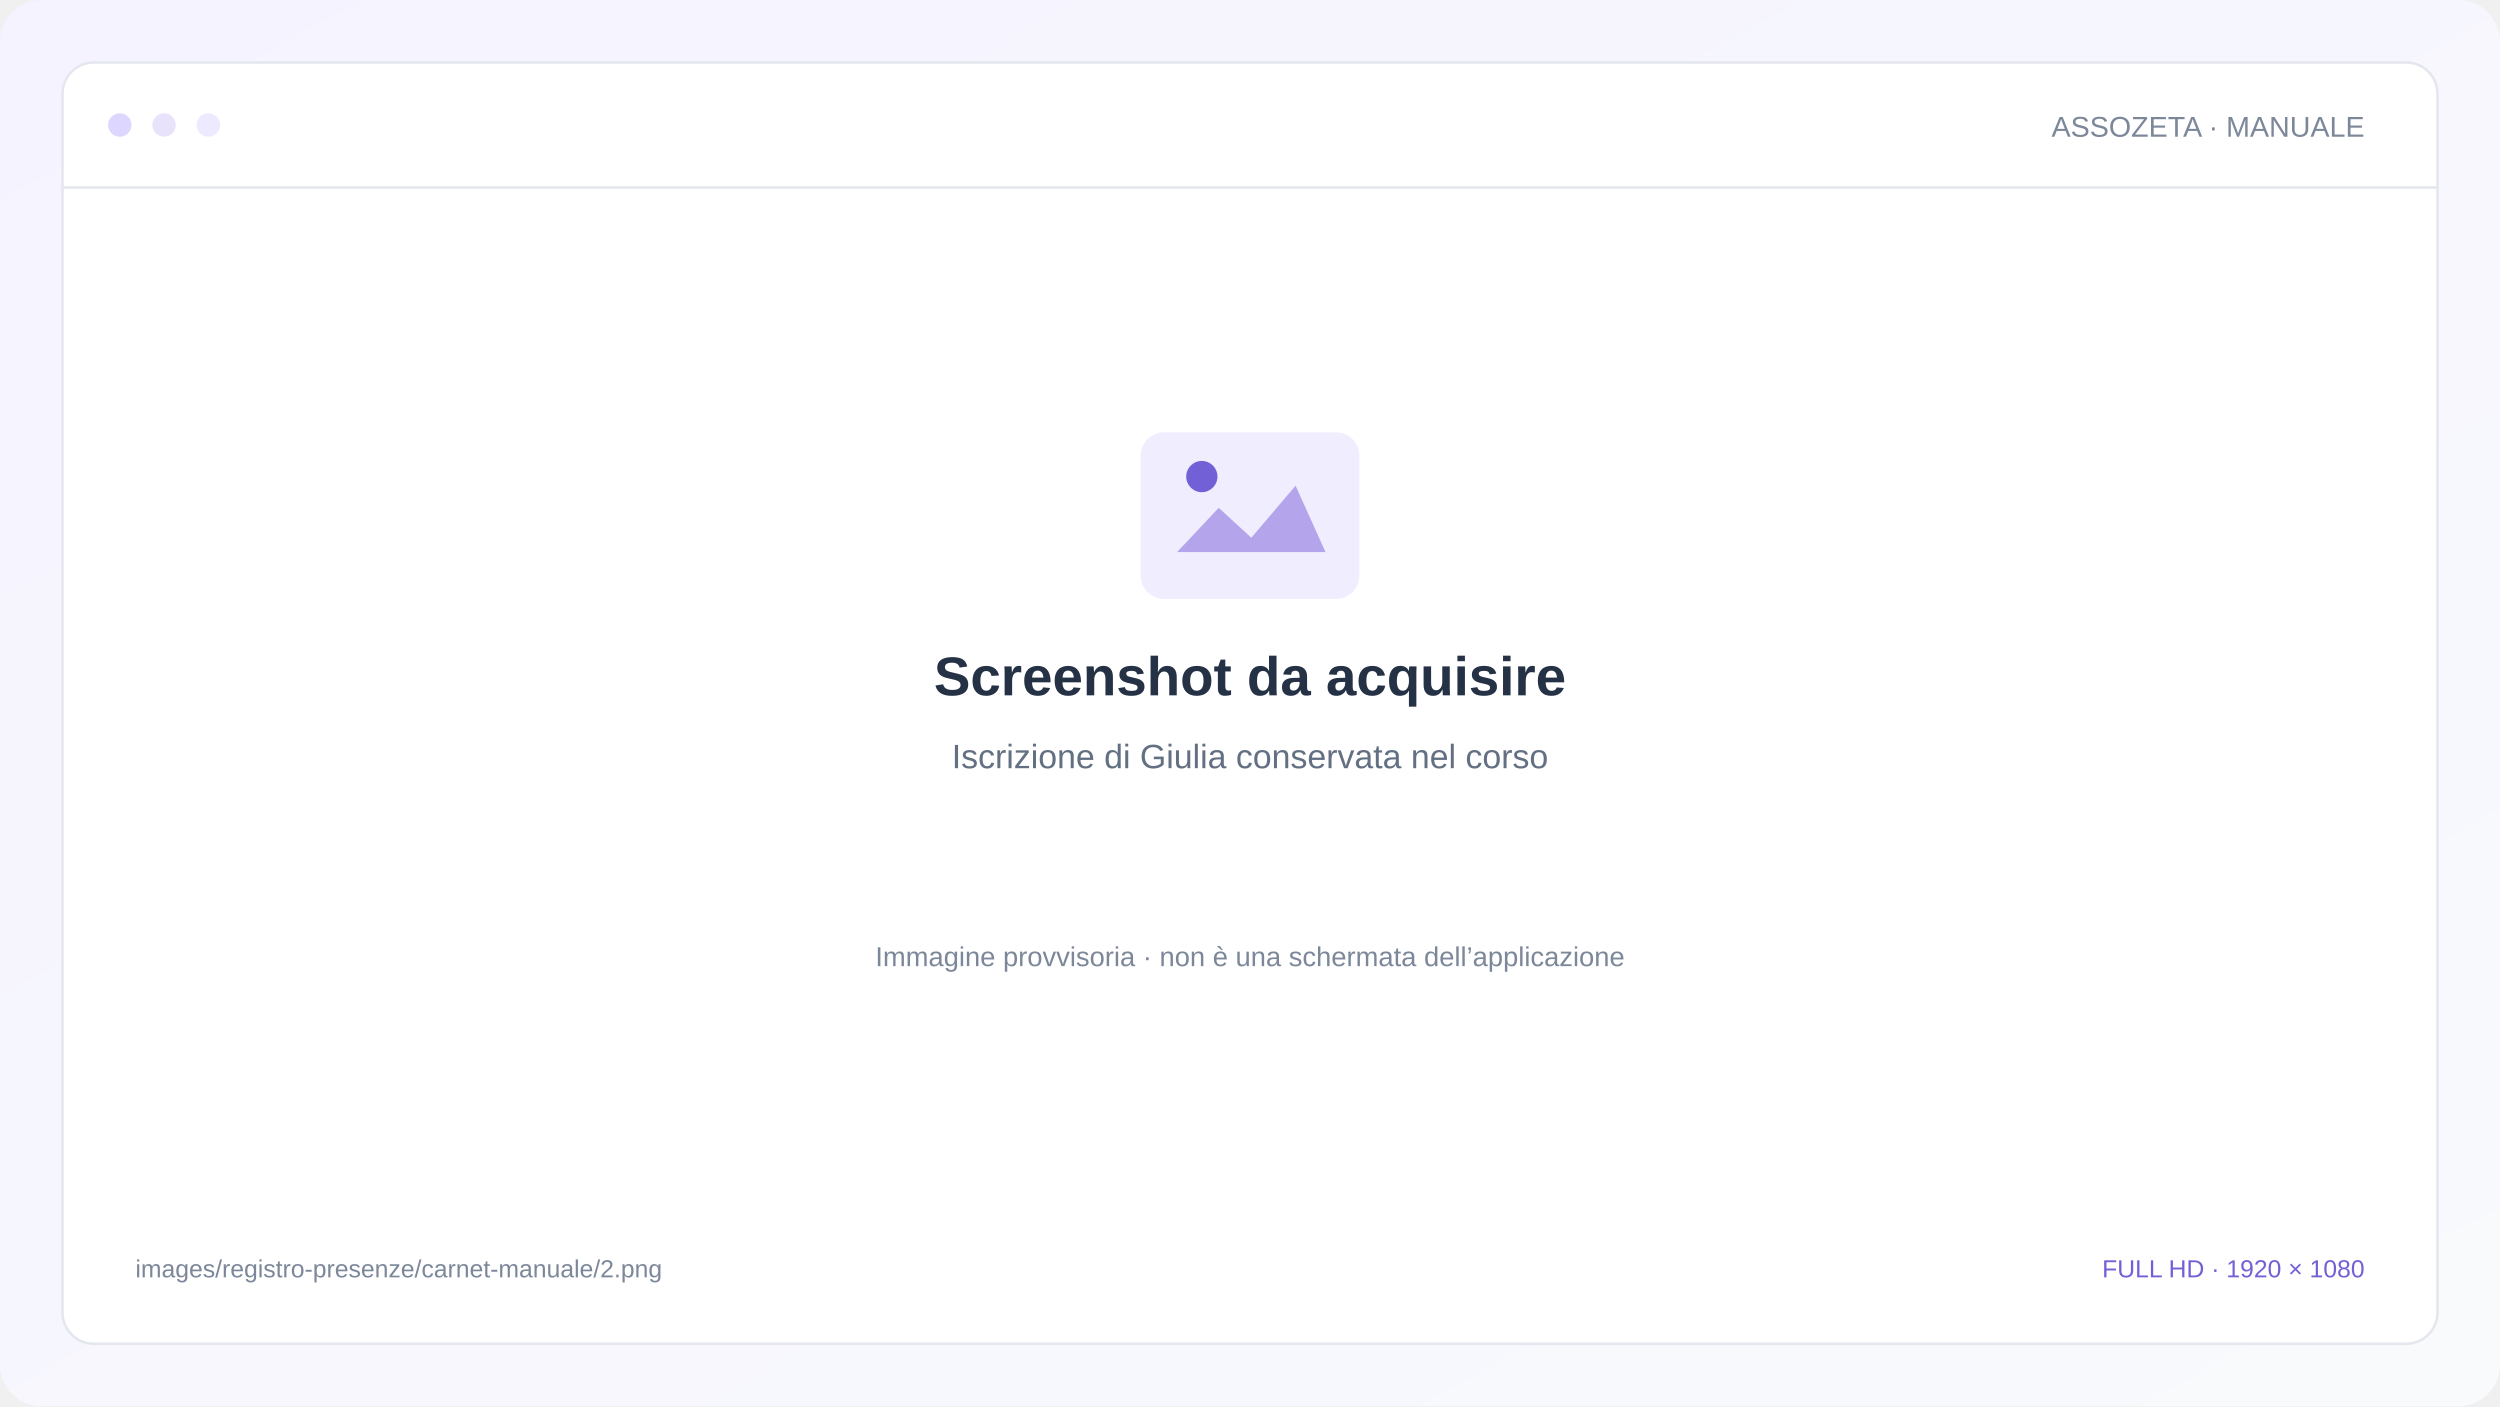
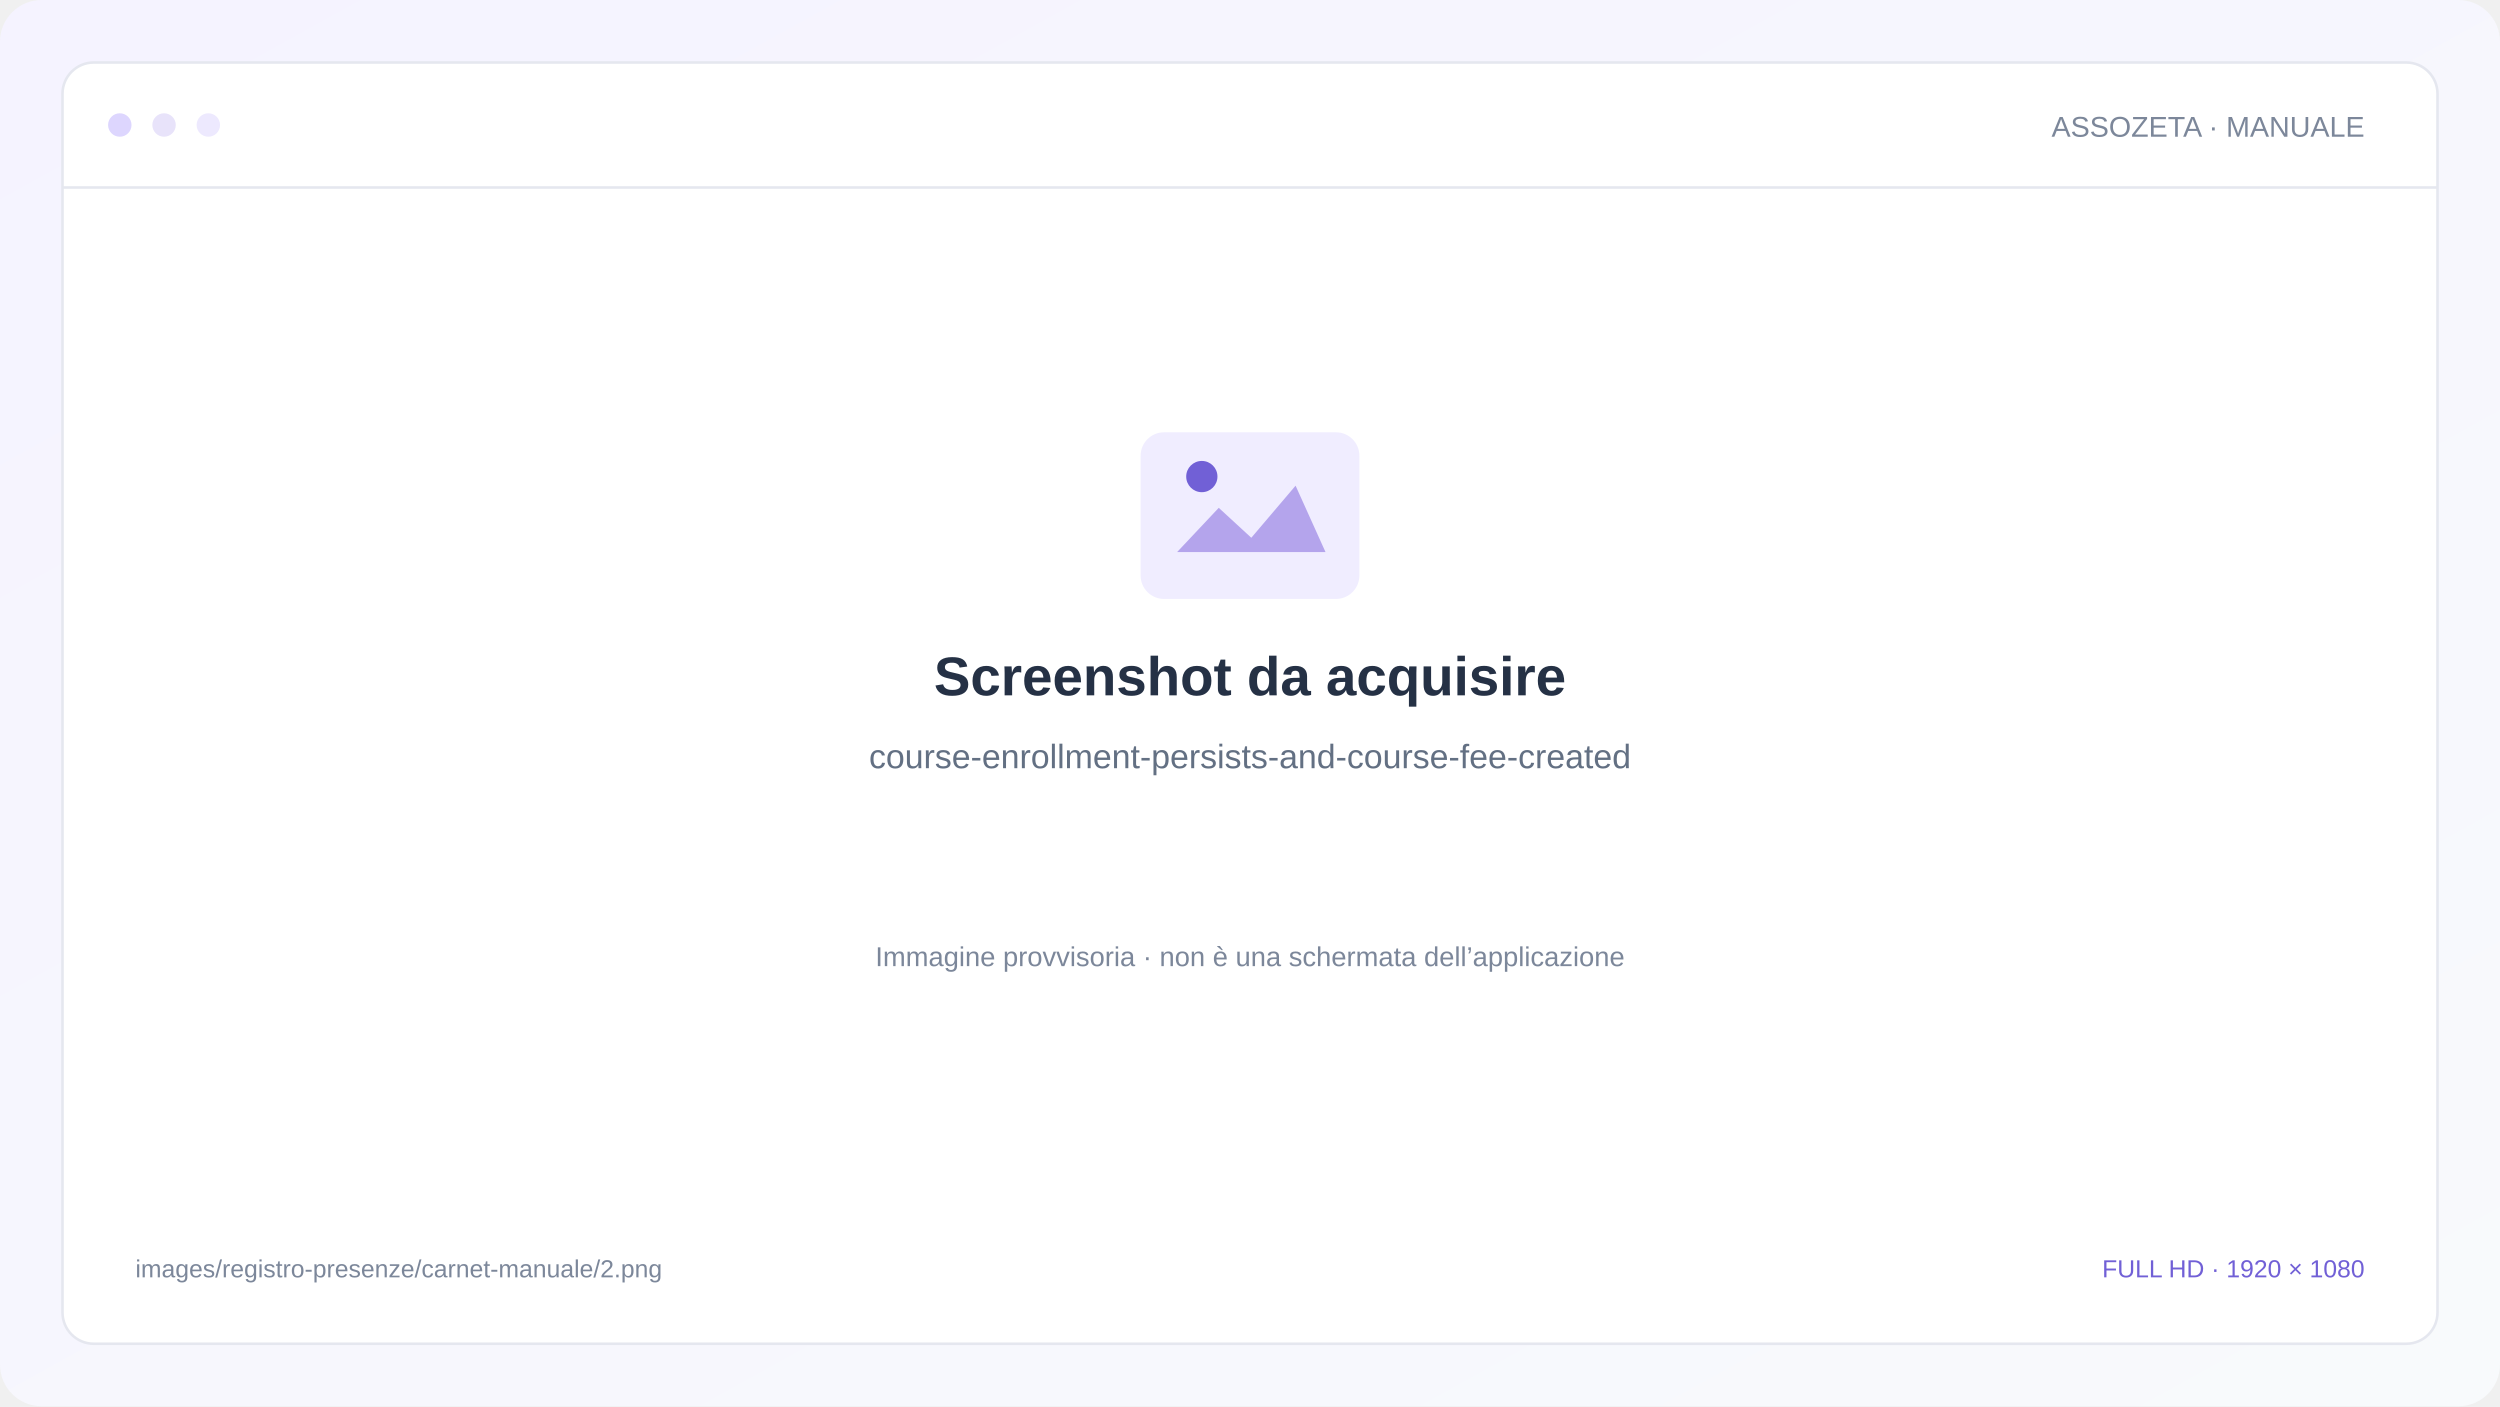
<svg xmlns="http://www.w3.org/2000/svg" width="1920" height="1080" viewBox="0 0 1920 1080" data-assozeta-manuale-placeholder="true" role="img" aria-labelledby="title description">
  <defs>
    <linearGradient id="surface" x2="1" y2="1">
      <stop stop-color="#f5f3ff" />
      <stop offset="1" stop-color="#f8fafc" />
    </linearGradient>
  </defs>
  <rect width="1920" height="1080" rx="32" fill="url(#surface)" />
  <rect x="48" y="48" width="1824" height="984" rx="24" fill="#fff" stroke="#e5e7ef" stroke-width="2" />
  <path d="M48 144H1872" stroke="#e5e7ef" stroke-width="2" />
  <circle cx="92" cy="96" r="9" fill="#ddd6fe" />
  <circle cx="126" cy="96" r="9" fill="#e8e3fa" />
  <circle cx="160" cy="96" r="9" fill="#ede9fe" />
  <text x="1816" y="105" text-anchor="end" font-family="Arial, sans-serif" font-size="22" fill="#7c879a">ASSOZETA · MANUALE</text>
  <rect x="876" y="332" width="168" height="128" rx="18" fill="#f0edff" />
  <path d="M904 424l32-34 25 23 34-40 23 51H904z" fill="#b4a4ec" />
  <circle cx="923" cy="366" r="12" fill="#7160d6" />
  <text x="960" y="534" text-anchor="middle" font-family="Arial, sans-serif" font-size="42" font-weight="700" fill="#253145">Screenshot da acquisire</text>
  <text x="960" y="590" text-anchor="middle" font-family="Arial, sans-serif" font-size="26" fill="#637083">
-     <tspan x="960" dy="0">Iscrizione di Giulia conservata nel corso</tspan>
+     <tspan x="960" dy="0">course-enrollment-persists-and-course-fee-created</tspan>
  </text>
  <text x="960" y="742" text-anchor="middle" font-family="Arial, sans-serif" font-size="21" fill="#7c879a">Immagine provvisoria · non è una schermata dell’applicazione</text>
  <text x="104" y="981" font-family="Arial, sans-serif" font-size="19" fill="#7c879a">images/registro-presenze/carnet-manuale/2.png</text>
  <text x="1816" y="981" text-anchor="end" font-family="Arial, sans-serif" font-size="19" fill="#7160d6">FULL HD · 1920 × 1080</text>
</svg>
